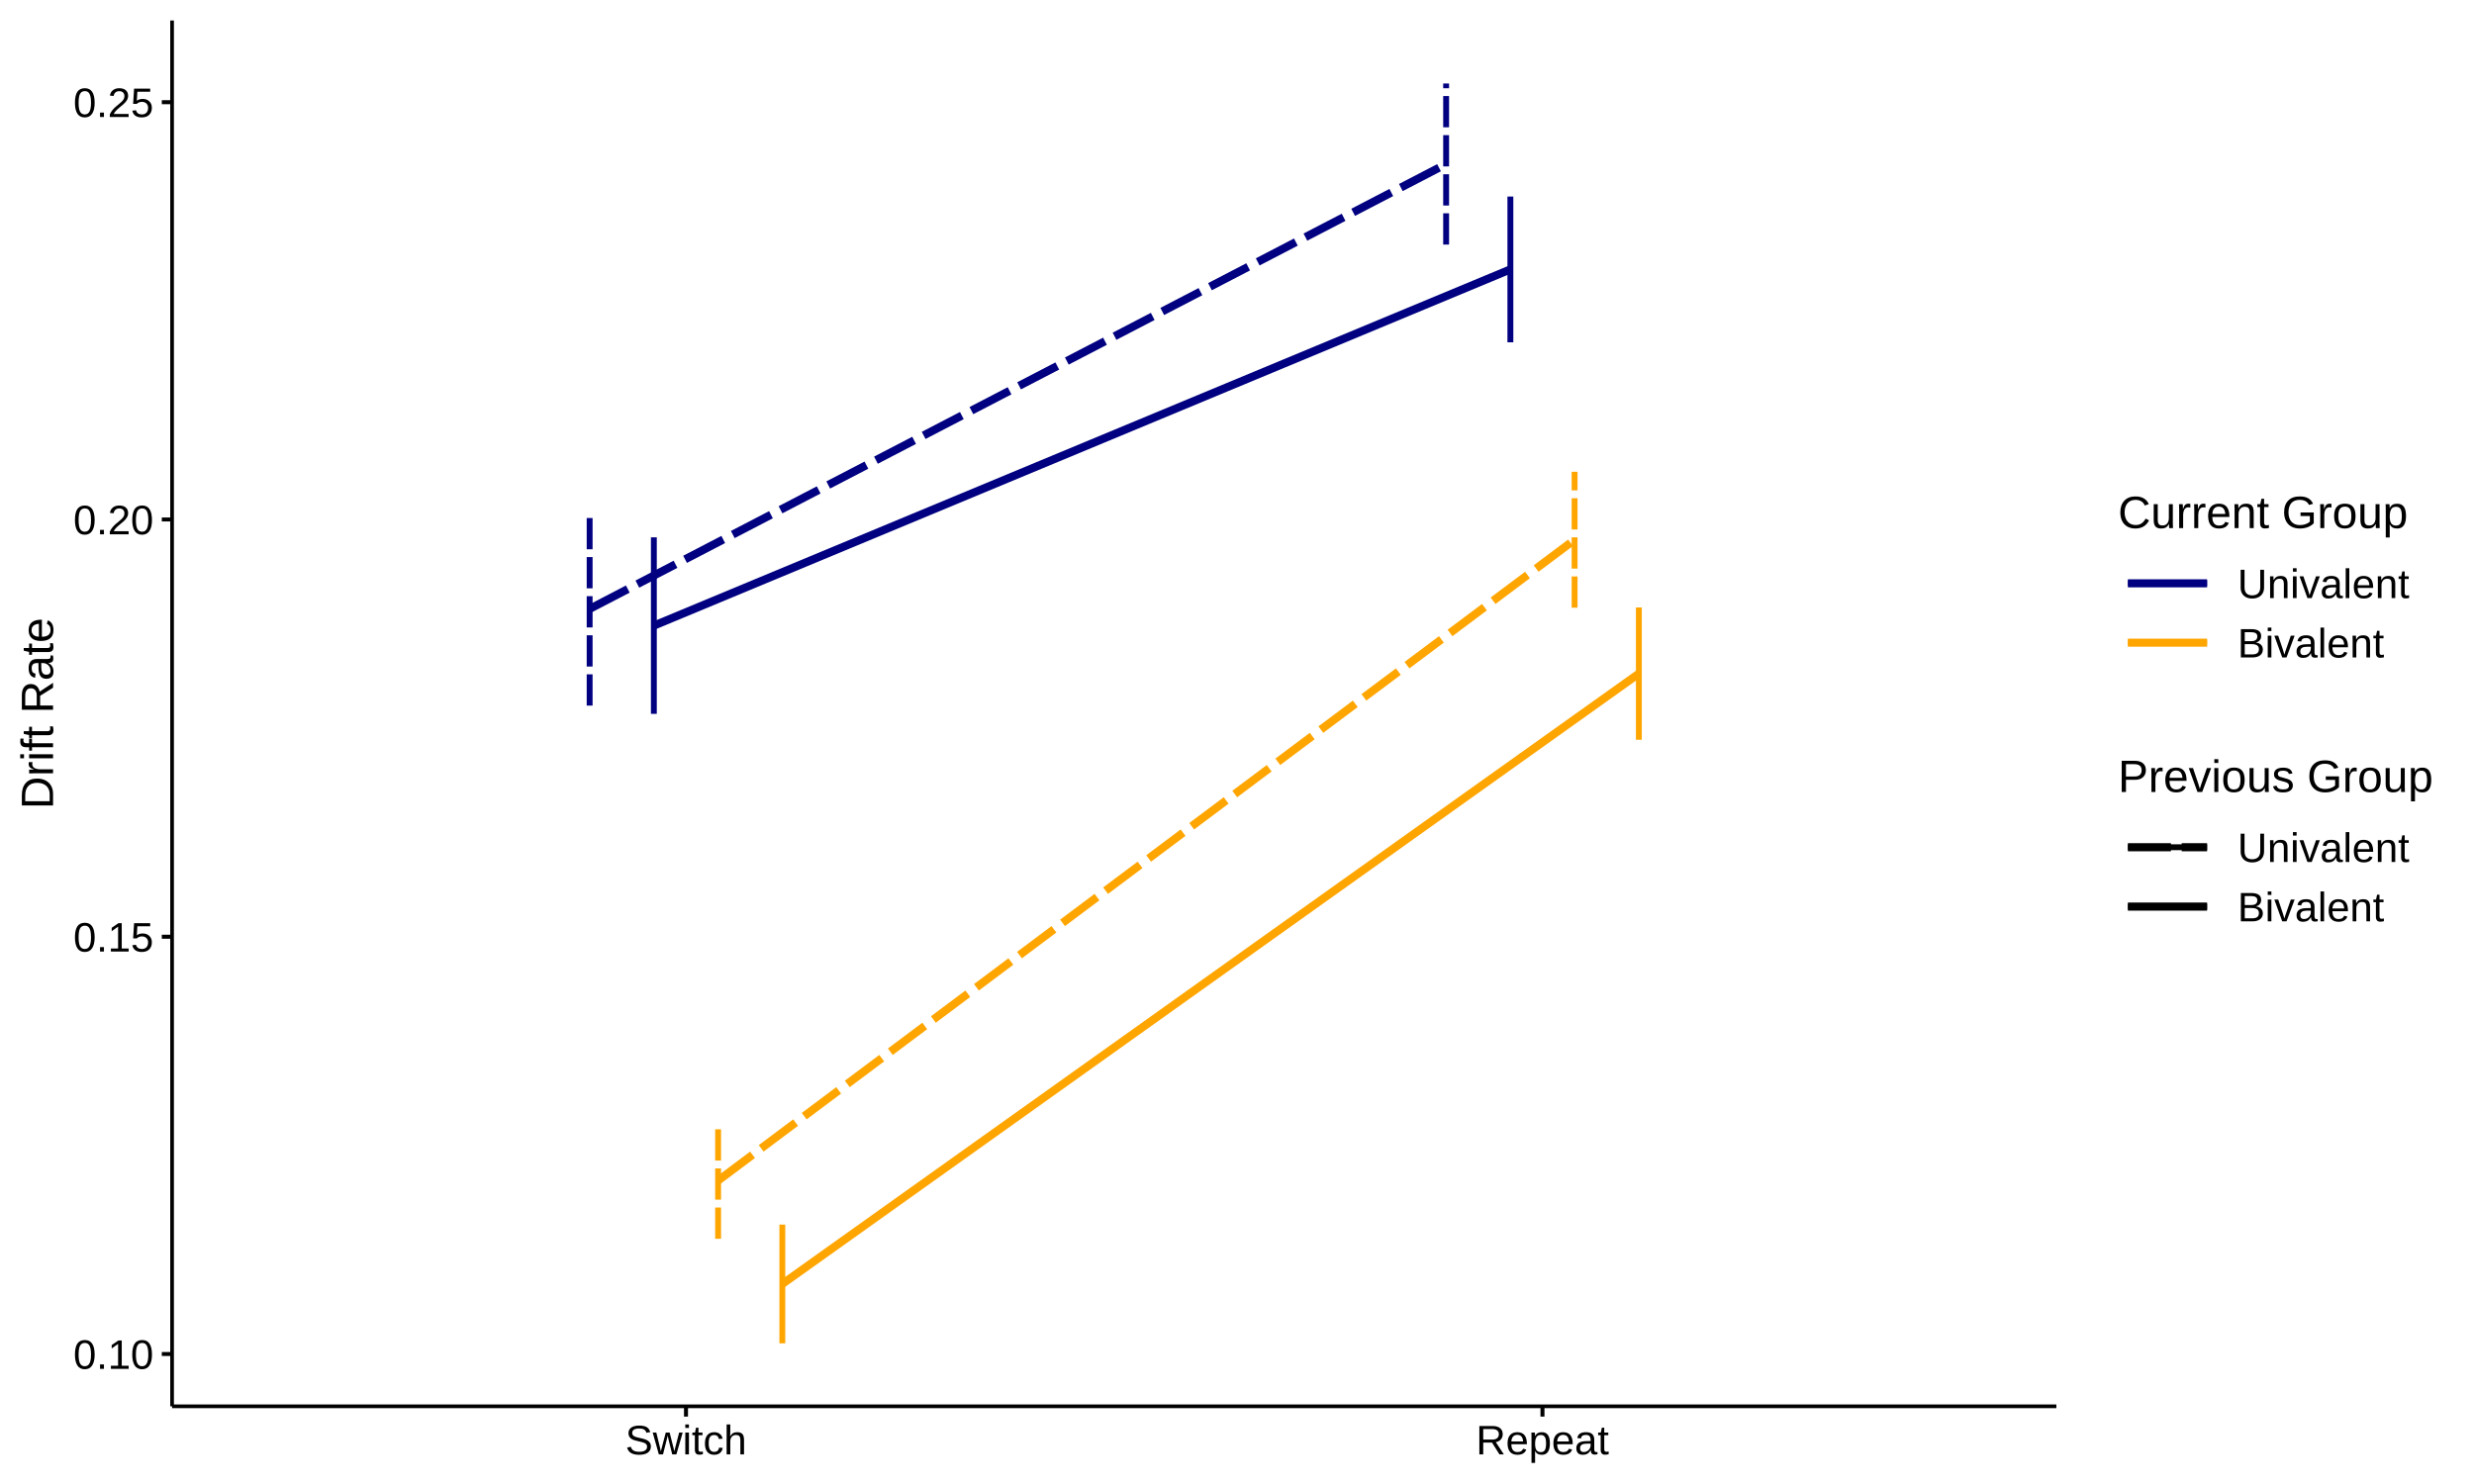
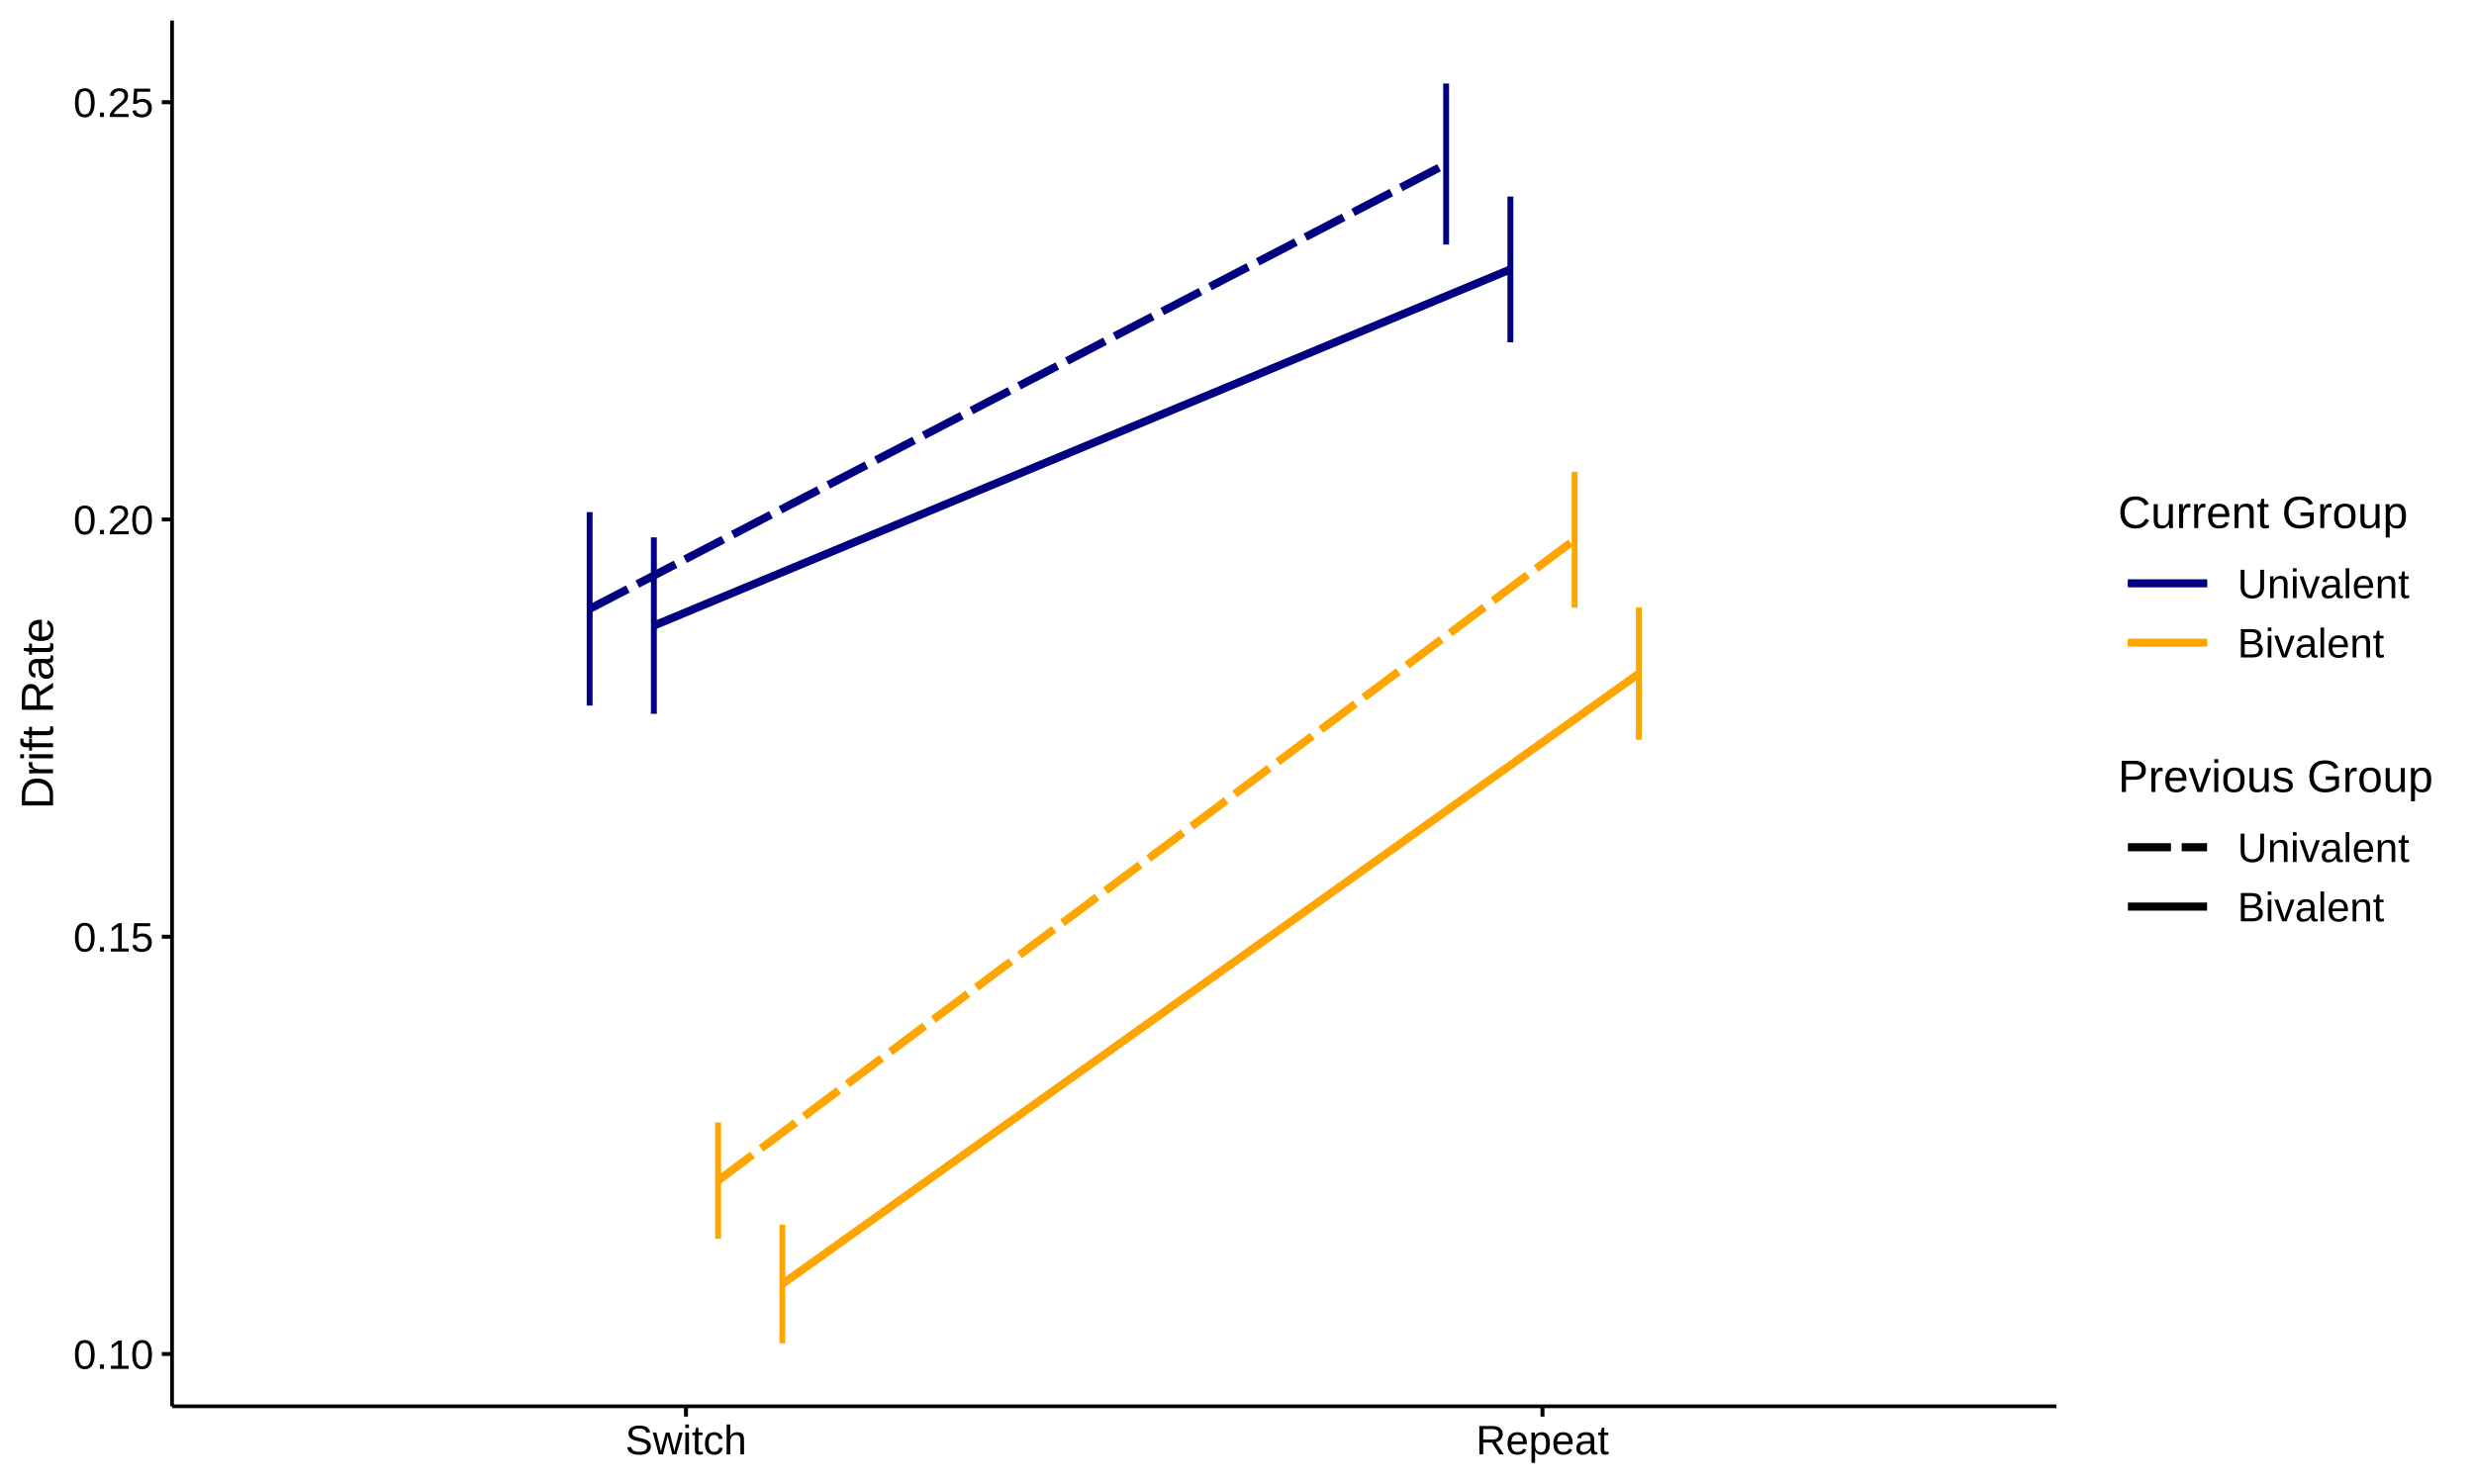
<svg xmlns="http://www.w3.org/2000/svg" class="svglite" width="720.00pt" height="432.00pt" viewBox="0 0 720.00 432.00">
  <defs>
    <style type="text/css">
    .svglite line, .svglite polyline, .svglite polygon, .svglite path, .svglite rect, .svglite circle {
      fill: none;
      stroke: #000000;
      stroke-linecap: round;
      stroke-linejoin: round;
      stroke-miterlimit: 10.00;
    }
    .svglite text {
      white-space: pre;
    }
  </style>
  </defs>
  <rect width="100%" height="100%" style="stroke: none; fill: #FFFFFF;" />
  <defs>
    <clipPath id="cpMC4wMHw3MjAuMDB8MC4wMHw0MzIuMDA=">
      <rect x="0.00" y="0.00" width="720.00" height="432.00" />
    </clipPath>
  </defs>
  <g clip-path="url(#cpMC4wMHw3MjAuMDB8MC4wMHw0MzIuMDA=)">
    <rect x="0.00" y="0.00" width="720.00" height="432.00" style="stroke-width: 1.16; stroke: #FFFFFF; fill: #FFFFFF;" />
  </g>
  <defs>
    <clipPath id="cpNTAuMDh8NTk4LjQ2fDUuOTh8NDA5LjM4">
      <rect x="50.08" y="5.98" width="548.38" height="403.40" />
    </clipPath>
  </defs>
  <g clip-path="url(#cpNTAuMDh8NTk4LjQ2fDUuOTh8NDA5LjM4)">
    <rect x="50.08" y="5.98" width="548.38" height="403.40" style="stroke-width: 1.16; stroke: none; fill: #FFFFFF;" />
    <polyline points="171.60,177.25 420.86,47.75 " style="stroke-width: 2.35; stroke: #000080; stroke-dasharray: 12.52,3.13; stroke-linecap: butt;" />
    <polyline points="190.29,182.12 439.56,78.42 " style="stroke-width: 2.35; stroke: #000080; stroke-linecap: butt;" />
    <polyline points="208.99,343.67 458.25,157.12 " style="stroke-width: 2.35; stroke: #FFA500; stroke-dasharray: 12.52,3.13; stroke-linecap: butt;" />
    <polyline points="227.68,373.76 476.95,196.09 " style="stroke-width: 2.35; stroke: #FFA500; stroke-linecap: butt;" />
-     <polyline points="420.86,71.20 420.86,71.20 " style="stroke-width: 1.71; stroke: #000080; stroke-dasharray: 9.10,2.28; stroke-linecap: butt;" />
-     <polyline points="420.86,71.20 420.86,24.31 " style="stroke-width: 1.71; stroke: #000080; stroke-dasharray: 9.10,2.28; stroke-linecap: butt;" />
-     <polyline points="420.86,24.31 420.86,24.31 " style="stroke-width: 1.71; stroke: #000080; stroke-dasharray: 9.10,2.28; stroke-linecap: butt;" />
-     <polyline points="171.60,205.41 171.60,205.41 " style="stroke-width: 1.71; stroke: #000080; stroke-dasharray: 9.10,2.28; stroke-linecap: butt;" />
-     <polyline points="171.60,205.41 171.60,149.09 " style="stroke-width: 1.71; stroke: #000080; stroke-dasharray: 9.10,2.28; stroke-linecap: butt;" />
-     <polyline points="171.60,149.09 171.60,149.09 " style="stroke-width: 1.71; stroke: #000080; stroke-dasharray: 9.10,2.28; stroke-linecap: butt;" />
+     <polyline points="420.86,24.31 420.86,24.31 " style="stroke-width: 1.71; stroke: #000080; stroke-linecap: butt;" />
+     <polyline points="420.86,24.31 420.86,71.20 " style="stroke-width: 1.71; stroke: #000080; stroke-linecap: butt;" />
+     <polyline points="420.86,71.20 420.86,71.20 " style="stroke-width: 1.71; stroke: #000080; stroke-linecap: butt;" />
+     <polyline points="171.60,149.09 171.60,149.09 " style="stroke-width: 1.71; stroke: #000080; stroke-linecap: butt;" />
+     <polyline points="171.60,149.09 171.60,205.41 " style="stroke-width: 1.71; stroke: #000080; stroke-linecap: butt;" />
+     <polyline points="171.60,205.41 171.60,205.41 " style="stroke-width: 1.71; stroke: #000080; stroke-linecap: butt;" />
+     <polyline points="439.56,57.21 439.56,57.21 " style="stroke-width: 1.71; stroke: #000080; stroke-linecap: butt;" />
+     <polyline points="439.56,57.21 439.56,99.64 " style="stroke-width: 1.71; stroke: #000080; stroke-linecap: butt;" />
    <polyline points="439.56,99.64 439.56,99.64 " style="stroke-width: 1.71; stroke: #000080; stroke-linecap: butt;" />
-     <polyline points="439.56,99.64 439.56,57.21 " style="stroke-width: 1.71; stroke: #000080; stroke-linecap: butt;" />
-     <polyline points="439.56,57.21 439.56,57.21 " style="stroke-width: 1.71; stroke: #000080; stroke-linecap: butt;" />
+     <polyline points="190.29,156.43 190.29,156.43 " style="stroke-width: 1.71; stroke: #000080; stroke-linecap: butt;" />
+     <polyline points="190.29,156.43 190.29,207.81 " style="stroke-width: 1.71; stroke: #000080; stroke-linecap: butt;" />
    <polyline points="190.29,207.81 190.29,207.81 " style="stroke-width: 1.71; stroke: #000080; stroke-linecap: butt;" />
-     <polyline points="190.29,207.81 190.29,156.43 " style="stroke-width: 1.71; stroke: #000080; stroke-linecap: butt;" />
-     <polyline points="190.29,156.43 190.29,156.43 " style="stroke-width: 1.71; stroke: #000080; stroke-linecap: butt;" />
-     <polyline points="458.25,176.90 458.25,176.90 " style="stroke-width: 1.71; stroke: #FFA500; stroke-dasharray: 9.10,2.28; stroke-linecap: butt;" />
-     <polyline points="458.25,176.90 458.25,137.34 " style="stroke-width: 1.71; stroke: #FFA500; stroke-dasharray: 9.10,2.28; stroke-linecap: butt;" />
-     <polyline points="458.25,137.34 458.25,137.34 " style="stroke-width: 1.71; stroke: #FFA500; stroke-dasharray: 9.10,2.28; stroke-linecap: butt;" />
-     <polyline points="208.99,360.61 208.99,360.61 " style="stroke-width: 1.71; stroke: #FFA500; stroke-dasharray: 9.10,2.28; stroke-linecap: butt;" />
-     <polyline points="208.99,360.61 208.99,326.74 " style="stroke-width: 1.71; stroke: #FFA500; stroke-dasharray: 9.10,2.28; stroke-linecap: butt;" />
-     <polyline points="208.99,326.74 208.99,326.74 " style="stroke-width: 1.71; stroke: #FFA500; stroke-dasharray: 9.10,2.28; stroke-linecap: butt;" />
+     <polyline points="458.25,137.34 458.25,137.34 " style="stroke-width: 1.71; stroke: #FFA500; stroke-linecap: butt;" />
+     <polyline points="458.25,137.34 458.25,176.90 " style="stroke-width: 1.71; stroke: #FFA500; stroke-linecap: butt;" />
+     <polyline points="458.25,176.90 458.25,176.90 " style="stroke-width: 1.71; stroke: #FFA500; stroke-linecap: butt;" />
+     <polyline points="208.99,326.74 208.99,326.74 " style="stroke-width: 1.71; stroke: #FFA500; stroke-linecap: butt;" />
+     <polyline points="208.99,326.74 208.99,360.61 " style="stroke-width: 1.71; stroke: #FFA500; stroke-linecap: butt;" />
+     <polyline points="208.99,360.61 208.99,360.61 " style="stroke-width: 1.71; stroke: #FFA500; stroke-linecap: butt;" />
+     <polyline points="476.95,176.84 476.95,176.84 " style="stroke-width: 1.71; stroke: #FFA500; stroke-linecap: butt;" />
+     <polyline points="476.95,176.84 476.95,215.34 " style="stroke-width: 1.71; stroke: #FFA500; stroke-linecap: butt;" />
    <polyline points="476.95,215.34 476.95,215.34 " style="stroke-width: 1.71; stroke: #FFA500; stroke-linecap: butt;" />
-     <polyline points="476.95,215.34 476.95,176.84 " style="stroke-width: 1.71; stroke: #FFA500; stroke-linecap: butt;" />
-     <polyline points="476.95,176.84 476.95,176.84 " style="stroke-width: 1.71; stroke: #FFA500; stroke-linecap: butt;" />
+     <polyline points="227.68,356.48 227.68,356.48 " style="stroke-width: 1.71; stroke: #FFA500; stroke-linecap: butt;" />
+     <polyline points="227.68,356.48 227.68,391.05 " style="stroke-width: 1.71; stroke: #FFA500; stroke-linecap: butt;" />
    <polyline points="227.68,391.05 227.68,391.05 " style="stroke-width: 1.71; stroke: #FFA500; stroke-linecap: butt;" />
-     <polyline points="227.68,391.05 227.68,356.48 " style="stroke-width: 1.71; stroke: #FFA500; stroke-linecap: butt;" />
-     <polyline points="227.68,356.48 227.68,356.48 " style="stroke-width: 1.71; stroke: #FFA500; stroke-linecap: butt;" />
  </g>
  <g clip-path="url(#cpMC4wMHw3MjAuMDB8MC4wMHw0MzIuMDA=)">
    <polyline points="50.08,409.38 50.08,5.98 " style="stroke-width: 1.07; stroke-linecap: butt;" />
    <text x="44.70" y="398.47" text-anchor="end" style="font-size: 12.00px; font-family: &quot;Arial&quot;;" textLength="23.36px" lengthAdjust="spacingAndGlyphs">0.10</text>
    <text x="44.70" y="277.00" text-anchor="end" style="font-size: 12.00px; font-family: &quot;Arial&quot;;" textLength="23.36px" lengthAdjust="spacingAndGlyphs">0.15</text>
    <text x="44.70" y="155.53" text-anchor="end" style="font-size: 12.00px; font-family: &quot;Arial&quot;;" textLength="23.36px" lengthAdjust="spacingAndGlyphs">0.20</text>
    <text x="44.70" y="34.06" text-anchor="end" style="font-size: 12.00px; font-family: &quot;Arial&quot;;" textLength="23.36px" lengthAdjust="spacingAndGlyphs">0.25</text>
    <polyline points="47.09,394.16 50.08,394.16 " style="stroke-width: 1.16; stroke-linecap: butt;" />
    <polyline points="47.09,272.69 50.08,272.69 " style="stroke-width: 1.16; stroke-linecap: butt;" />
    <polyline points="47.09,151.22 50.08,151.22 " style="stroke-width: 1.16; stroke-linecap: butt;" />
    <polyline points="47.09,29.75 50.08,29.75 " style="stroke-width: 1.16; stroke-linecap: butt;" />
    <polyline points="50.08,409.38 598.46,409.38 " style="stroke-width: 1.07; stroke-linecap: butt;" />
    <polyline points="199.64,412.37 199.64,409.38 " style="stroke-width: 1.16; stroke-linecap: butt;" />
    <polyline points="448.90,412.37 448.90,409.38 " style="stroke-width: 1.16; stroke-linecap: butt;" />
    <text x="199.64" y="423.37" text-anchor="middle" style="font-size: 12.00px; font-family: &quot;Arial&quot;;" textLength="35.34px" lengthAdjust="spacingAndGlyphs">Switch</text>
    <text x="448.90" y="423.37" text-anchor="middle" style="font-size: 12.00px; font-family: &quot;Arial&quot;;" textLength="38.70px" lengthAdjust="spacingAndGlyphs">Repeat</text>
    <text transform="translate(15.44,207.68) rotate(-90)" text-anchor="middle" style="font-size: 13.20px; font-family: &quot;Arial&quot;;" textLength="55.71px" lengthAdjust="spacingAndGlyphs">Drift Rate</text>
    <rect x="610.42" y="136.83" width="96.76" height="64.87" style="stroke-width: 1.16; stroke: none; fill: #FFFFFF;" />
    <text x="616.40" y="153.73" style="font-size: 13.20px; font-family: &quot;Arial&quot;;" textLength="84.31px" lengthAdjust="spacingAndGlyphs">Current Group</text>
    <rect x="616.40" y="161.16" width="28.80" height="17.28" style="stroke-width: 1.16; stroke: none; fill: #FFFFFF;" />
    <line x1="619.28" y1="169.80" x2="642.32" y2="169.80" style="stroke-width: 2.35; stroke: #000080; stroke-linecap: butt;" />
    <line x1="619.28" y1="169.80" x2="642.32" y2="169.80" style="stroke-width: 1.71; stroke: #000080; stroke-linecap: butt;" />
    <rect x="616.40" y="178.44" width="28.80" height="17.28" style="stroke-width: 1.16; stroke: none; fill: #FFFFFF;" />
    <line x1="619.28" y1="187.08" x2="642.32" y2="187.08" style="stroke-width: 2.35; stroke: #FFA500; stroke-linecap: butt;" />
    <line x1="619.28" y1="187.08" x2="642.32" y2="187.08" style="stroke-width: 1.71; stroke: #FFA500; stroke-linecap: butt;" />
    <text x="651.17" y="174.11" style="font-size: 12.00px; font-family: &quot;Arial&quot;;" textLength="50.03px" lengthAdjust="spacingAndGlyphs">Univalent</text>
    <text x="651.17" y="191.39" style="font-size: 12.00px; font-family: &quot;Arial&quot;;" textLength="42.69px" lengthAdjust="spacingAndGlyphs">Bivalent</text>
    <rect x="610.42" y="213.66" width="103.60" height="64.87" style="stroke-width: 1.16; stroke: none; fill: #FFFFFF;" />
    <text x="616.40" y="230.55" style="font-size: 13.20px; font-family: &quot;Arial&quot;;" textLength="91.65px" lengthAdjust="spacingAndGlyphs">Previous Group</text>
    <rect x="616.40" y="237.99" width="28.80" height="17.28" style="stroke-width: 1.16; stroke: none; fill: #FFFFFF;" />
    <line x1="619.28" y1="246.63" x2="642.32" y2="246.63" style="stroke-width: 2.35; stroke-dasharray: 12.52,3.13; stroke-linecap: butt;" />
-     <line x1="619.28" y1="246.63" x2="642.32" y2="246.63" style="stroke-width: 1.71; stroke-dasharray: 9.10,2.28; stroke-linecap: butt;" />
    <rect x="616.40" y="255.27" width="28.80" height="17.28" style="stroke-width: 1.16; stroke: none; fill: #FFFFFF;" />
    <line x1="619.28" y1="263.91" x2="642.32" y2="263.91" style="stroke-width: 2.35; stroke-linecap: butt;" />
-     <line x1="619.28" y1="263.91" x2="642.32" y2="263.91" style="stroke-width: 1.71; stroke-linecap: butt;" />
    <text x="651.17" y="250.93" style="font-size: 12.00px; font-family: &quot;Arial&quot;;" textLength="50.03px" lengthAdjust="spacingAndGlyphs">Univalent</text>
    <text x="651.17" y="268.21" style="font-size: 12.00px; font-family: &quot;Arial&quot;;" textLength="42.69px" lengthAdjust="spacingAndGlyphs">Bivalent</text>
  </g>
</svg>
